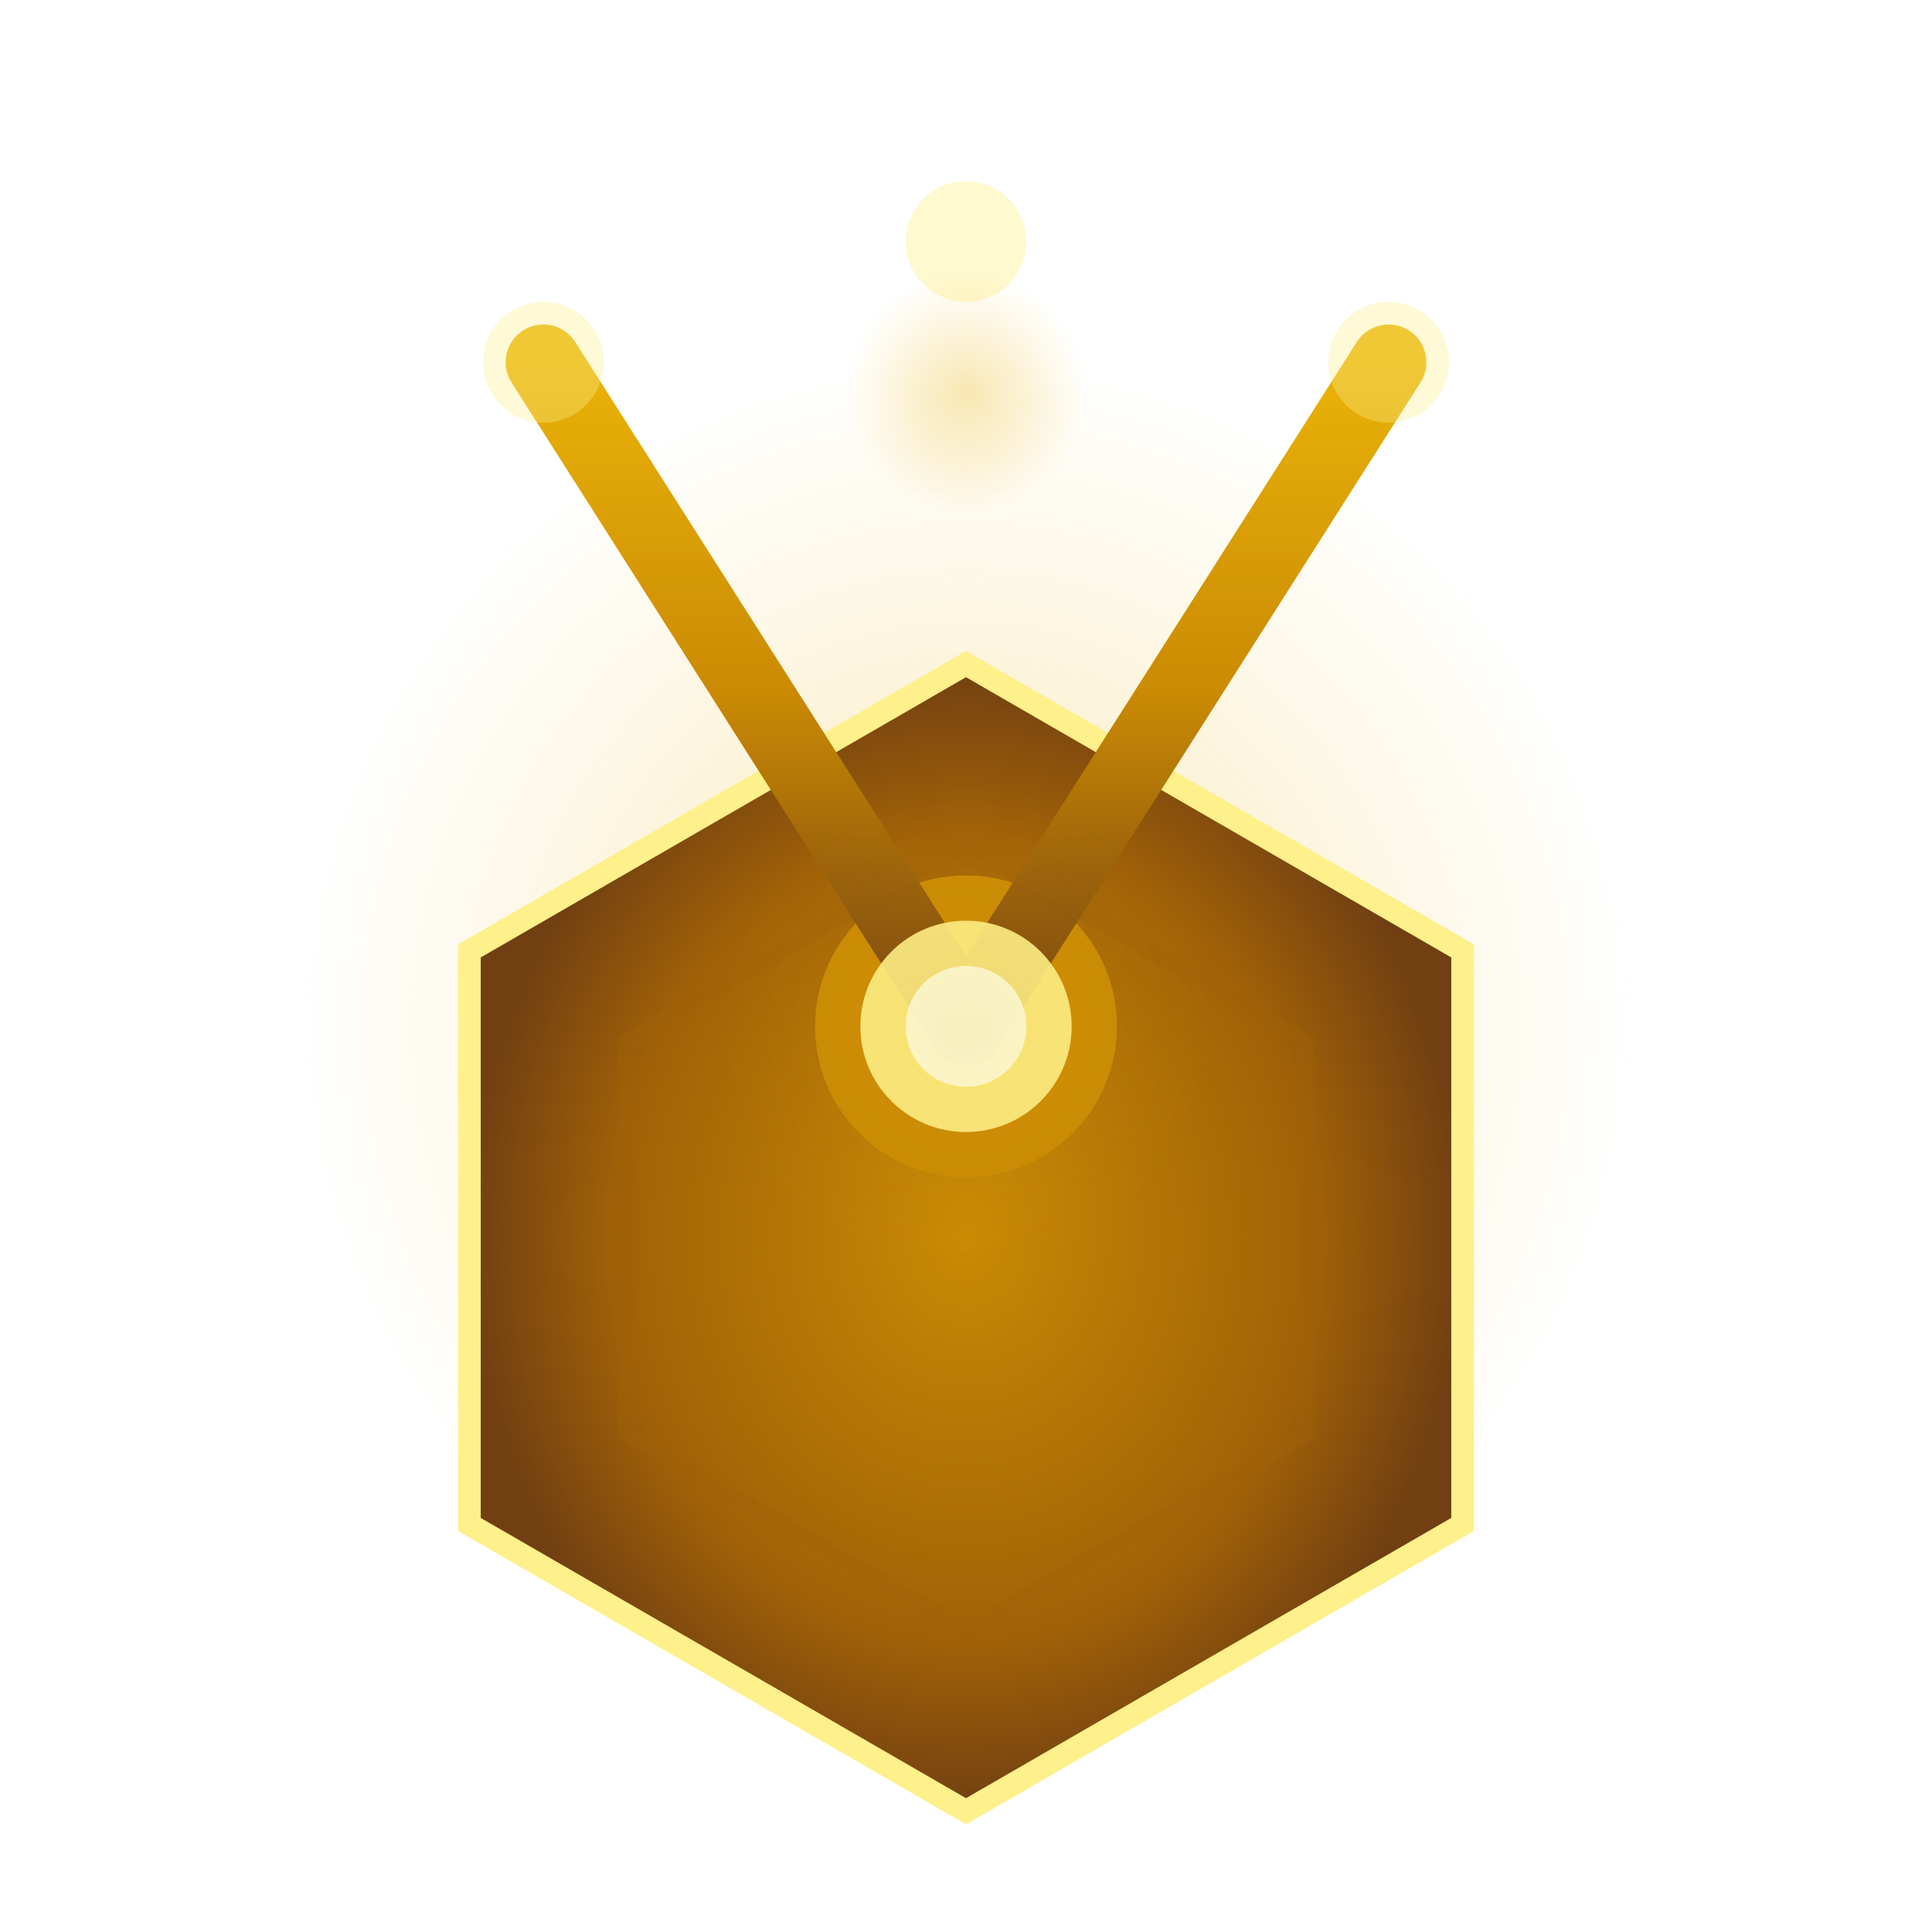
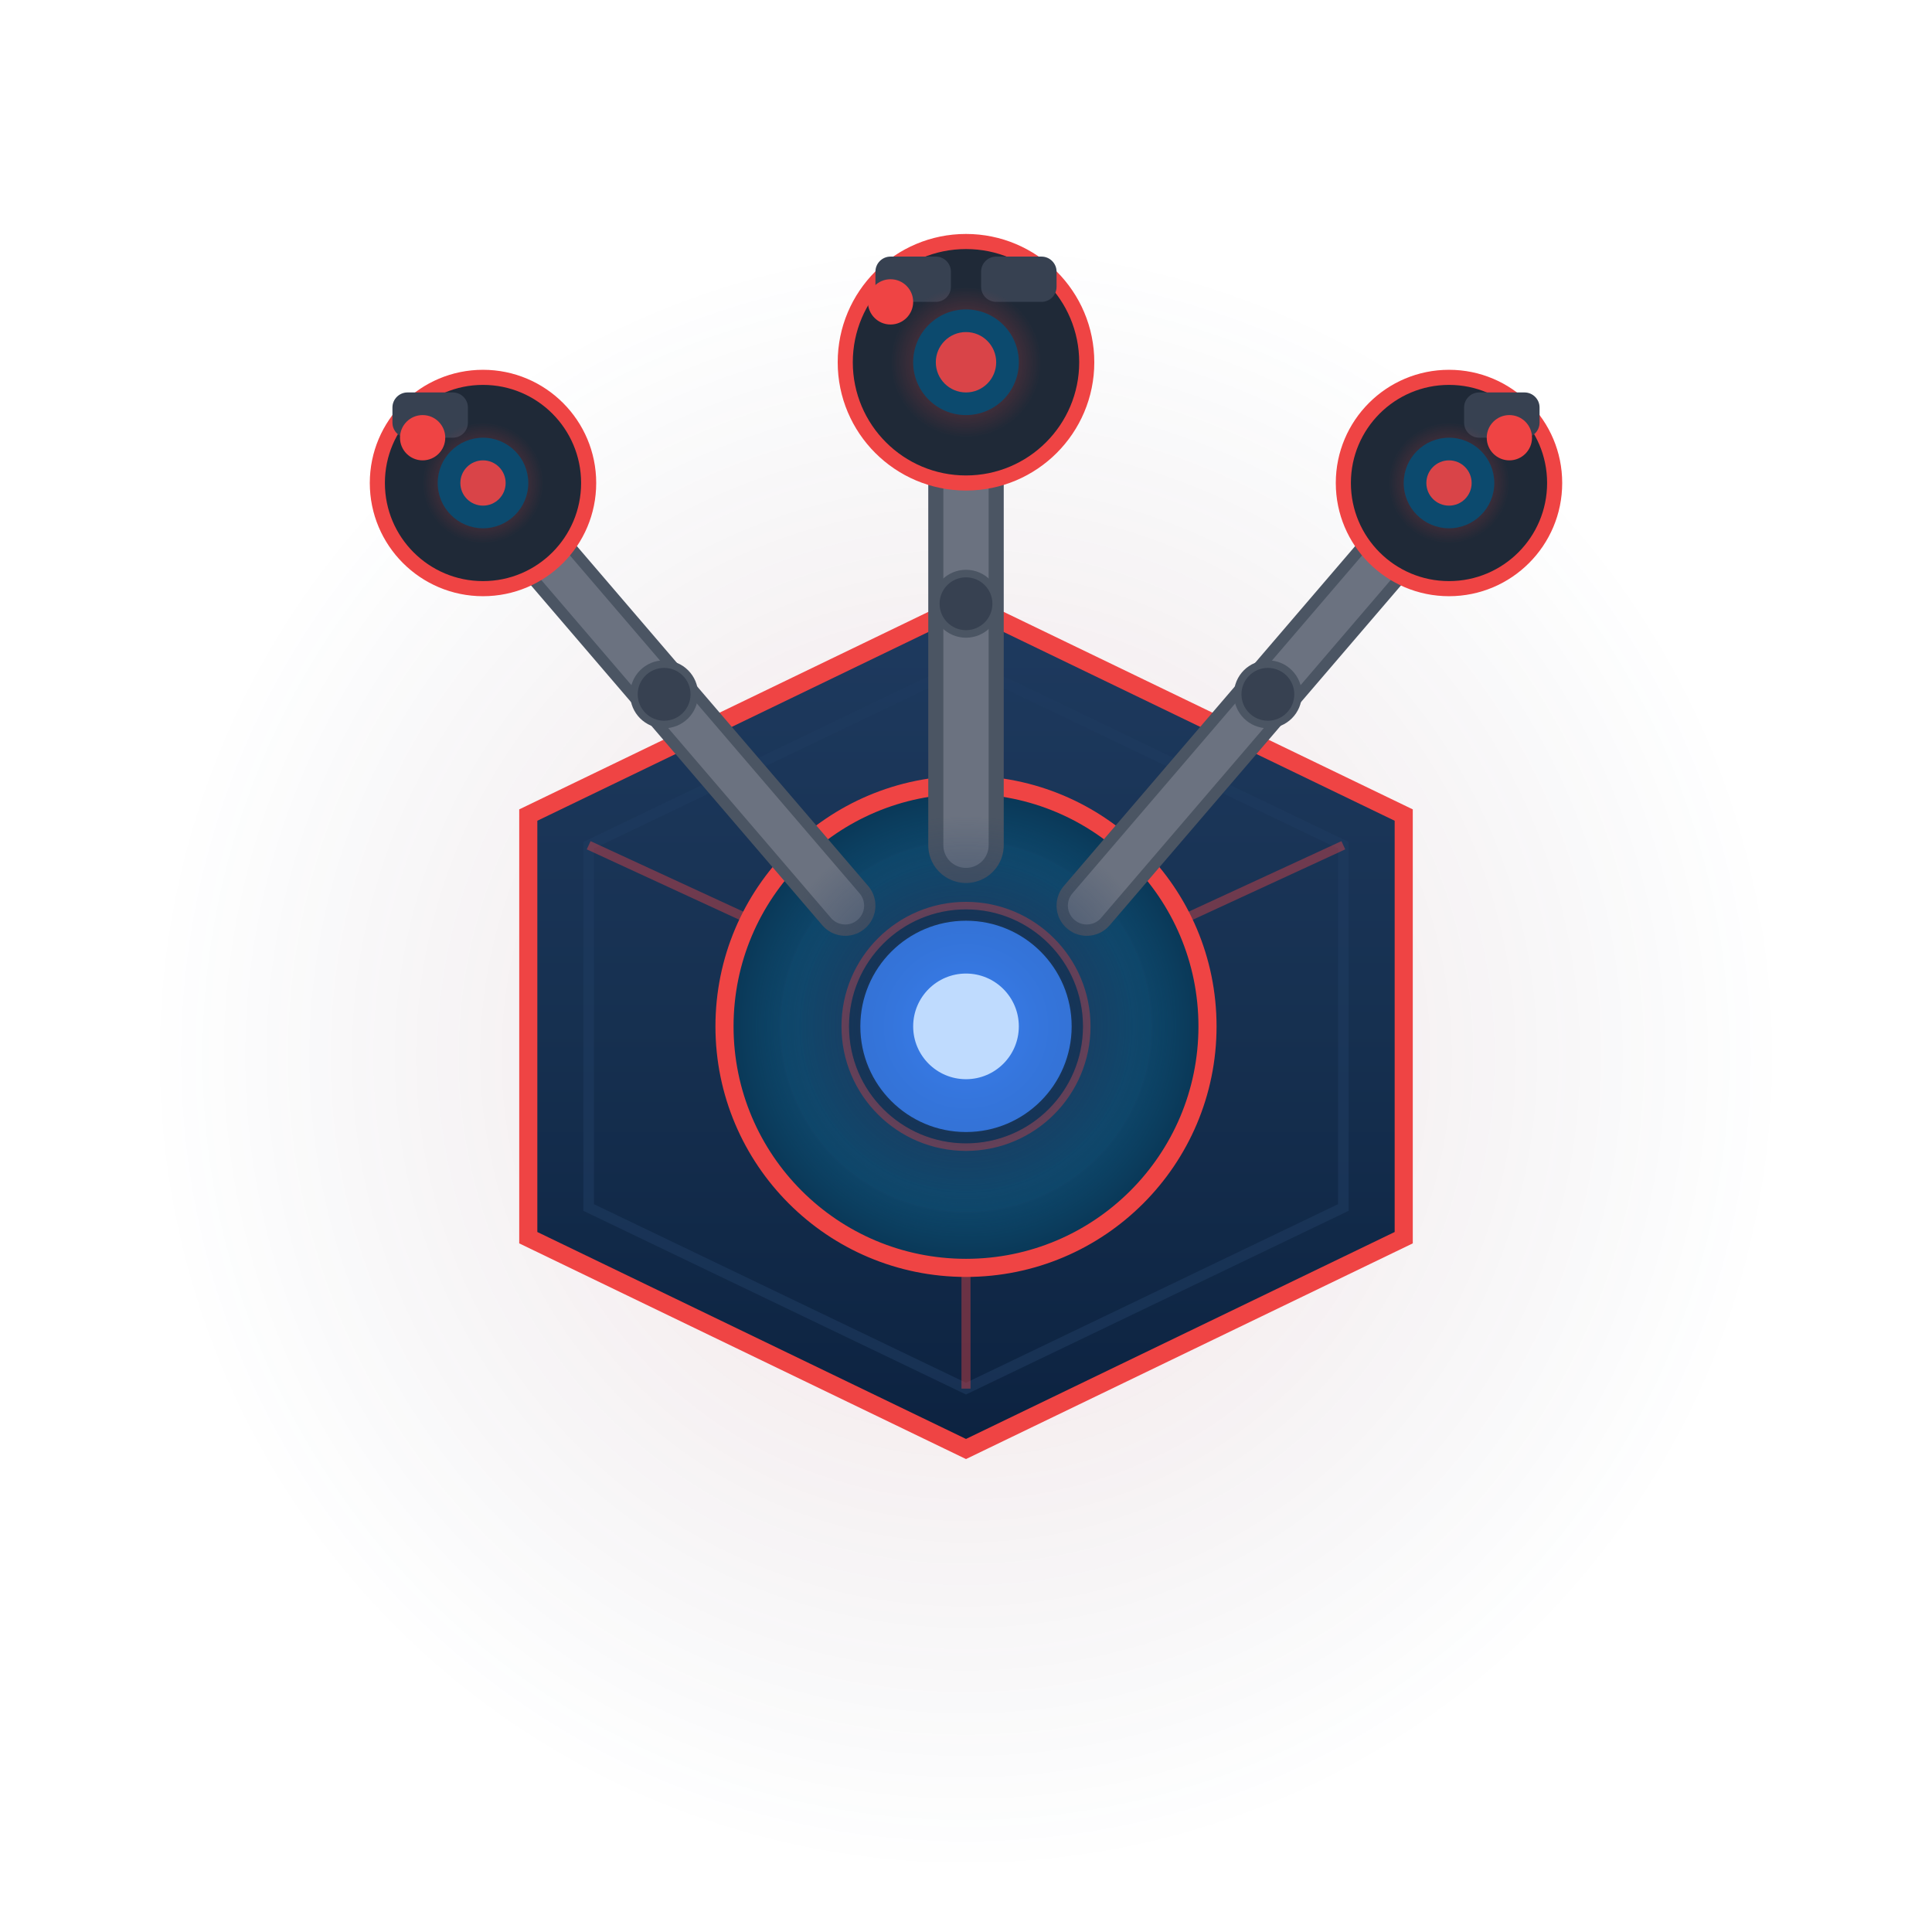
<svg xmlns="http://www.w3.org/2000/svg" viewBox="0 0 128 128">
  <defs>
-     <radialGradient id="tg0" cx="50%" cy="50%" r="50%">
-       <stop offset="0%" stop-color="#eab308" stop-opacity="0.3" />
-       <stop offset="100%" stop-color="#eab308" stop-opacity="0" />
+     <linearGradient id="basePlate" x1="0%" y1="0%" x2="0%" y2="100%">
+       <stop offset="0%" stop-color="#1e3a5f" />
+       <stop offset="50%" stop-color="#163050" />
+       <stop offset="100%" stop-color="#0c2240" />
+     </linearGradient>
+     <radialGradient id="hubMetal" cx="50%" cy="50%" r="50%">
+       <stop offset="0%" stop-color="#1e3a5f" />
+       <stop offset="70%" stop-color="#0c4a6e" />
+       <stop offset="100%" stop-color="#0a3655" />
    </radialGradient>
-     <radialGradient id="tg1" cx="50%" cy="50%" r="50%">
-       <stop offset="0%" stop-color="#ca8a04" />
-       <stop offset="70%" stop-color="#a16207" />
-       <stop offset="100%" stop-color="#713f12" />
+     <radialGradient id="coreGlow" cx="50%" cy="50%" r="50%">
+       <stop offset="0%" stop-color="#3b82f6" stop-opacity="0.9" />
+       <stop offset="50%" stop-color="#1e3a5f" stop-opacity="0.5" />
+       <stop offset="100%" stop-color="#1e3a5f" stop-opacity="0" />
    </radialGradient>
-     <linearGradient id="tg2" x1="0%" y1="0%" x2="0%" y2="100%">
-       <stop offset="0%" stop-color="#eab308" />
-       <stop offset="50%" stop-color="#ca8a04" />
-       <stop offset="100%" stop-color="#713f12" />
-     </linearGradient>
-     <radialGradient id="tg3" cx="50%" cy="50%" r="50%">
-       <stop offset="0%" stop-color="#eab308" stop-opacity="0.2" />
-       <stop offset="100%" stop-color="#eab308" stop-opacity="0" />
+     <radialGradient id="lockGlow" cx="50%" cy="50%" r="50%">
+       <stop offset="0%" stop-color="#ef4444" stop-opacity="0.5" />
+       <stop offset="100%" stop-color="#ef4444" stop-opacity="0" />
    </radialGradient>
-     <radialGradient id="tg4" cx="50%" cy="50%" r="50%">
-       <stop offset="0%" stop-color="#eab308" stop-opacity="0.3" />
-       <stop offset="100%" stop-color="#eab308" stop-opacity="0" />
+     <radialGradient id="ambientGlow" cx="50%" cy="50%" r="50%">
+       <stop offset="0%" stop-color="#ef4444" stop-opacity="0.15" />
+       <stop offset="100%" stop-color="#1e3a5f" stop-opacity="0" />
    </radialGradient>
  </defs>
-   <circle cx="64" cy="68" r="44" fill="url(#tg0)" />
-   <polygon points="64.0,44.0 96.9,63.0 96.9,101.0 64.0,120.0 31.1,101.0 31.1,63.0" fill="url(#tg1)" stroke="#fef08a" stroke-width="1.5" />
-   <polygon points="64.0,56.0 86.5,69.0 86.5,95.0 64.0,108.0 41.5,95.0 41.5,69.0" fill="none" stroke="#a16207" stroke-width="1" opacity="0.4" />
-   <circle cx="64" cy="68" r="10" fill="#ca8a04" />
-   <line x1="64" y1="68" x2="36" y2="24" stroke="url(#tg2)" stroke-width="5" stroke-linecap="round" />
-   <line x1="64" y1="68" x2="64" y2="16" stroke="url(#tg2)" stroke-width="6" stroke-linecap="round" />
-   <line x1="64" y1="68" x2="92" y2="24" stroke="url(#tg2)" stroke-width="5" stroke-linecap="round" />
-   <circle cx="64" cy="68" r="7" fill="#fef08a" opacity="0.9" />
-   <circle cx="64" cy="68" r="4" fill="#fefce8" opacity="0.8" />
-   <g opacity="0.50">
-     <circle cx="36" cy="24" r="4" fill="#fef08a" opacity="0.7" />
-     <circle cx="64" cy="16" r="4" fill="#fef08a" opacity="0.8" />
-     <circle cx="92" cy="24" r="4" fill="#fef08a" opacity="0.7" />
-     <circle cx="64" cy="68" r="16" fill="url(#tg3)" />
-   </g>
-   <circle cx="64" cy="26" r="8" fill="url(#tg4)" />
+   <circle cx="64" cy="70" r="54" fill="url(#ambientGlow)" />
+   <polygon points="64,40 93,54 93,82 64,96 35,82 35,54" fill="url(#basePlate)" stroke="#ef4444" stroke-width="1.2" />
+   <polygon points="64,44 89,56 89,80 64,92 39,80 39,56" fill="none" stroke="#1e3a5f" stroke-width="0.7" opacity="0.6" />
+   <line x1="39" y1="56" x2="52" y2="62" stroke="#ef4444" stroke-width="0.6" opacity="0.4" />
+   <line x1="89" y1="56" x2="76" y2="62" stroke="#ef4444" stroke-width="0.6" opacity="0.4" />
+   <line x1="64" y1="92" x2="64" y2="80" stroke="#ef4444" stroke-width="0.6" opacity="0.4" />
+   <circle cx="64" cy="68" r="16" fill="url(#hubMetal)" stroke="#ef4444" stroke-width="1.2" />
+   <circle cx="64" cy="68" r="12" fill="none" stroke="#0c4a6e" stroke-width="0.6" opacity="0.5" />
+   <circle cx="64" cy="68" r="8" fill="#0c2240" stroke="#ef4444" stroke-width="0.5" opacity="0.6" />
+   <line x1="56" y1="60" x2="32" y2="32" stroke="#4b5563" stroke-width="4" stroke-linecap="round" />
+   <line x1="56" y1="60" x2="32" y2="32" stroke="#6b7280" stroke-width="2.5" stroke-linecap="round" />
+   <circle cx="44" cy="46" r="2" fill="#374151" stroke="#4b5563" stroke-width="0.5" />
+   <circle cx="32" cy="32" r="7" fill="#1f2937" stroke="#ef4444" stroke-width="1" />
+   <rect x="26" y="26" width="5" height="3" rx="1" fill="#374151" />
+   <circle cx="32" cy="32" r="4" fill="url(#lockGlow)" />
+   <circle cx="32" cy="32" r="3" fill="#0c4a6e" />
+   <circle cx="32" cy="32" r="1.5" fill="#ef4444" opacity="0.9" />
+   <line x1="64" y1="56" x2="64" y2="24" stroke="#4b5563" stroke-width="5" stroke-linecap="round" />
+   <line x1="64" y1="56" x2="64" y2="24" stroke="#6b7280" stroke-width="3" stroke-linecap="round" />
+   <circle cx="64" cy="40" r="2" fill="#374151" stroke="#4b5563" stroke-width="0.5" />
+   <circle cx="64" cy="24" r="8" fill="#1f2937" stroke="#ef4444" stroke-width="1" />
+   <rect x="58" y="17" width="5" height="3" rx="1" fill="#374151" />
+   <rect x="65" y="17" width="5" height="3" rx="1" fill="#374151" />
+   <circle cx="64" cy="24" r="5" fill="url(#lockGlow)" />
+   <circle cx="64" cy="24" r="3.5" fill="#0c4a6e" />
+   <circle cx="64" cy="24" r="2" fill="#ef4444" opacity="0.9" />
+   <line x1="72" y1="60" x2="96" y2="32" stroke="#4b5563" stroke-width="4" stroke-linecap="round" />
+   <line x1="72" y1="60" x2="96" y2="32" stroke="#6b7280" stroke-width="2.5" stroke-linecap="round" />
+   <circle cx="84" cy="46" r="2" fill="#374151" stroke="#4b5563" stroke-width="0.5" />
+   <circle cx="96" cy="32" r="7" fill="#1f2937" stroke="#ef4444" stroke-width="1" />
+   <rect x="97" y="26" width="5" height="3" rx="1" fill="#374151" />
+   <circle cx="96" cy="32" r="4" fill="url(#lockGlow)" />
+   <circle cx="96" cy="32" r="3" fill="#0c4a6e" />
+   <circle cx="96" cy="32" r="1.5" fill="#ef4444" opacity="0.9" />
+   <circle cx="28" cy="29" r="1.5" fill="#ef4444" opacity="1" />
+   <circle cx="59" cy="20" r="1.5" fill="#ef4444" opacity="1" />
+   <circle cx="100" cy="29" r="1.5" fill="#ef4444" opacity="1" />
+   <circle cx="64" cy="68" r="14" fill="url(#coreGlow)" />
+   <circle cx="64" cy="68" r="7" fill="#3b82f6" opacity="0.8" />
+   <circle cx="64" cy="68" r="3.5" fill="#bfdbfe" opacity="1" />
</svg>
